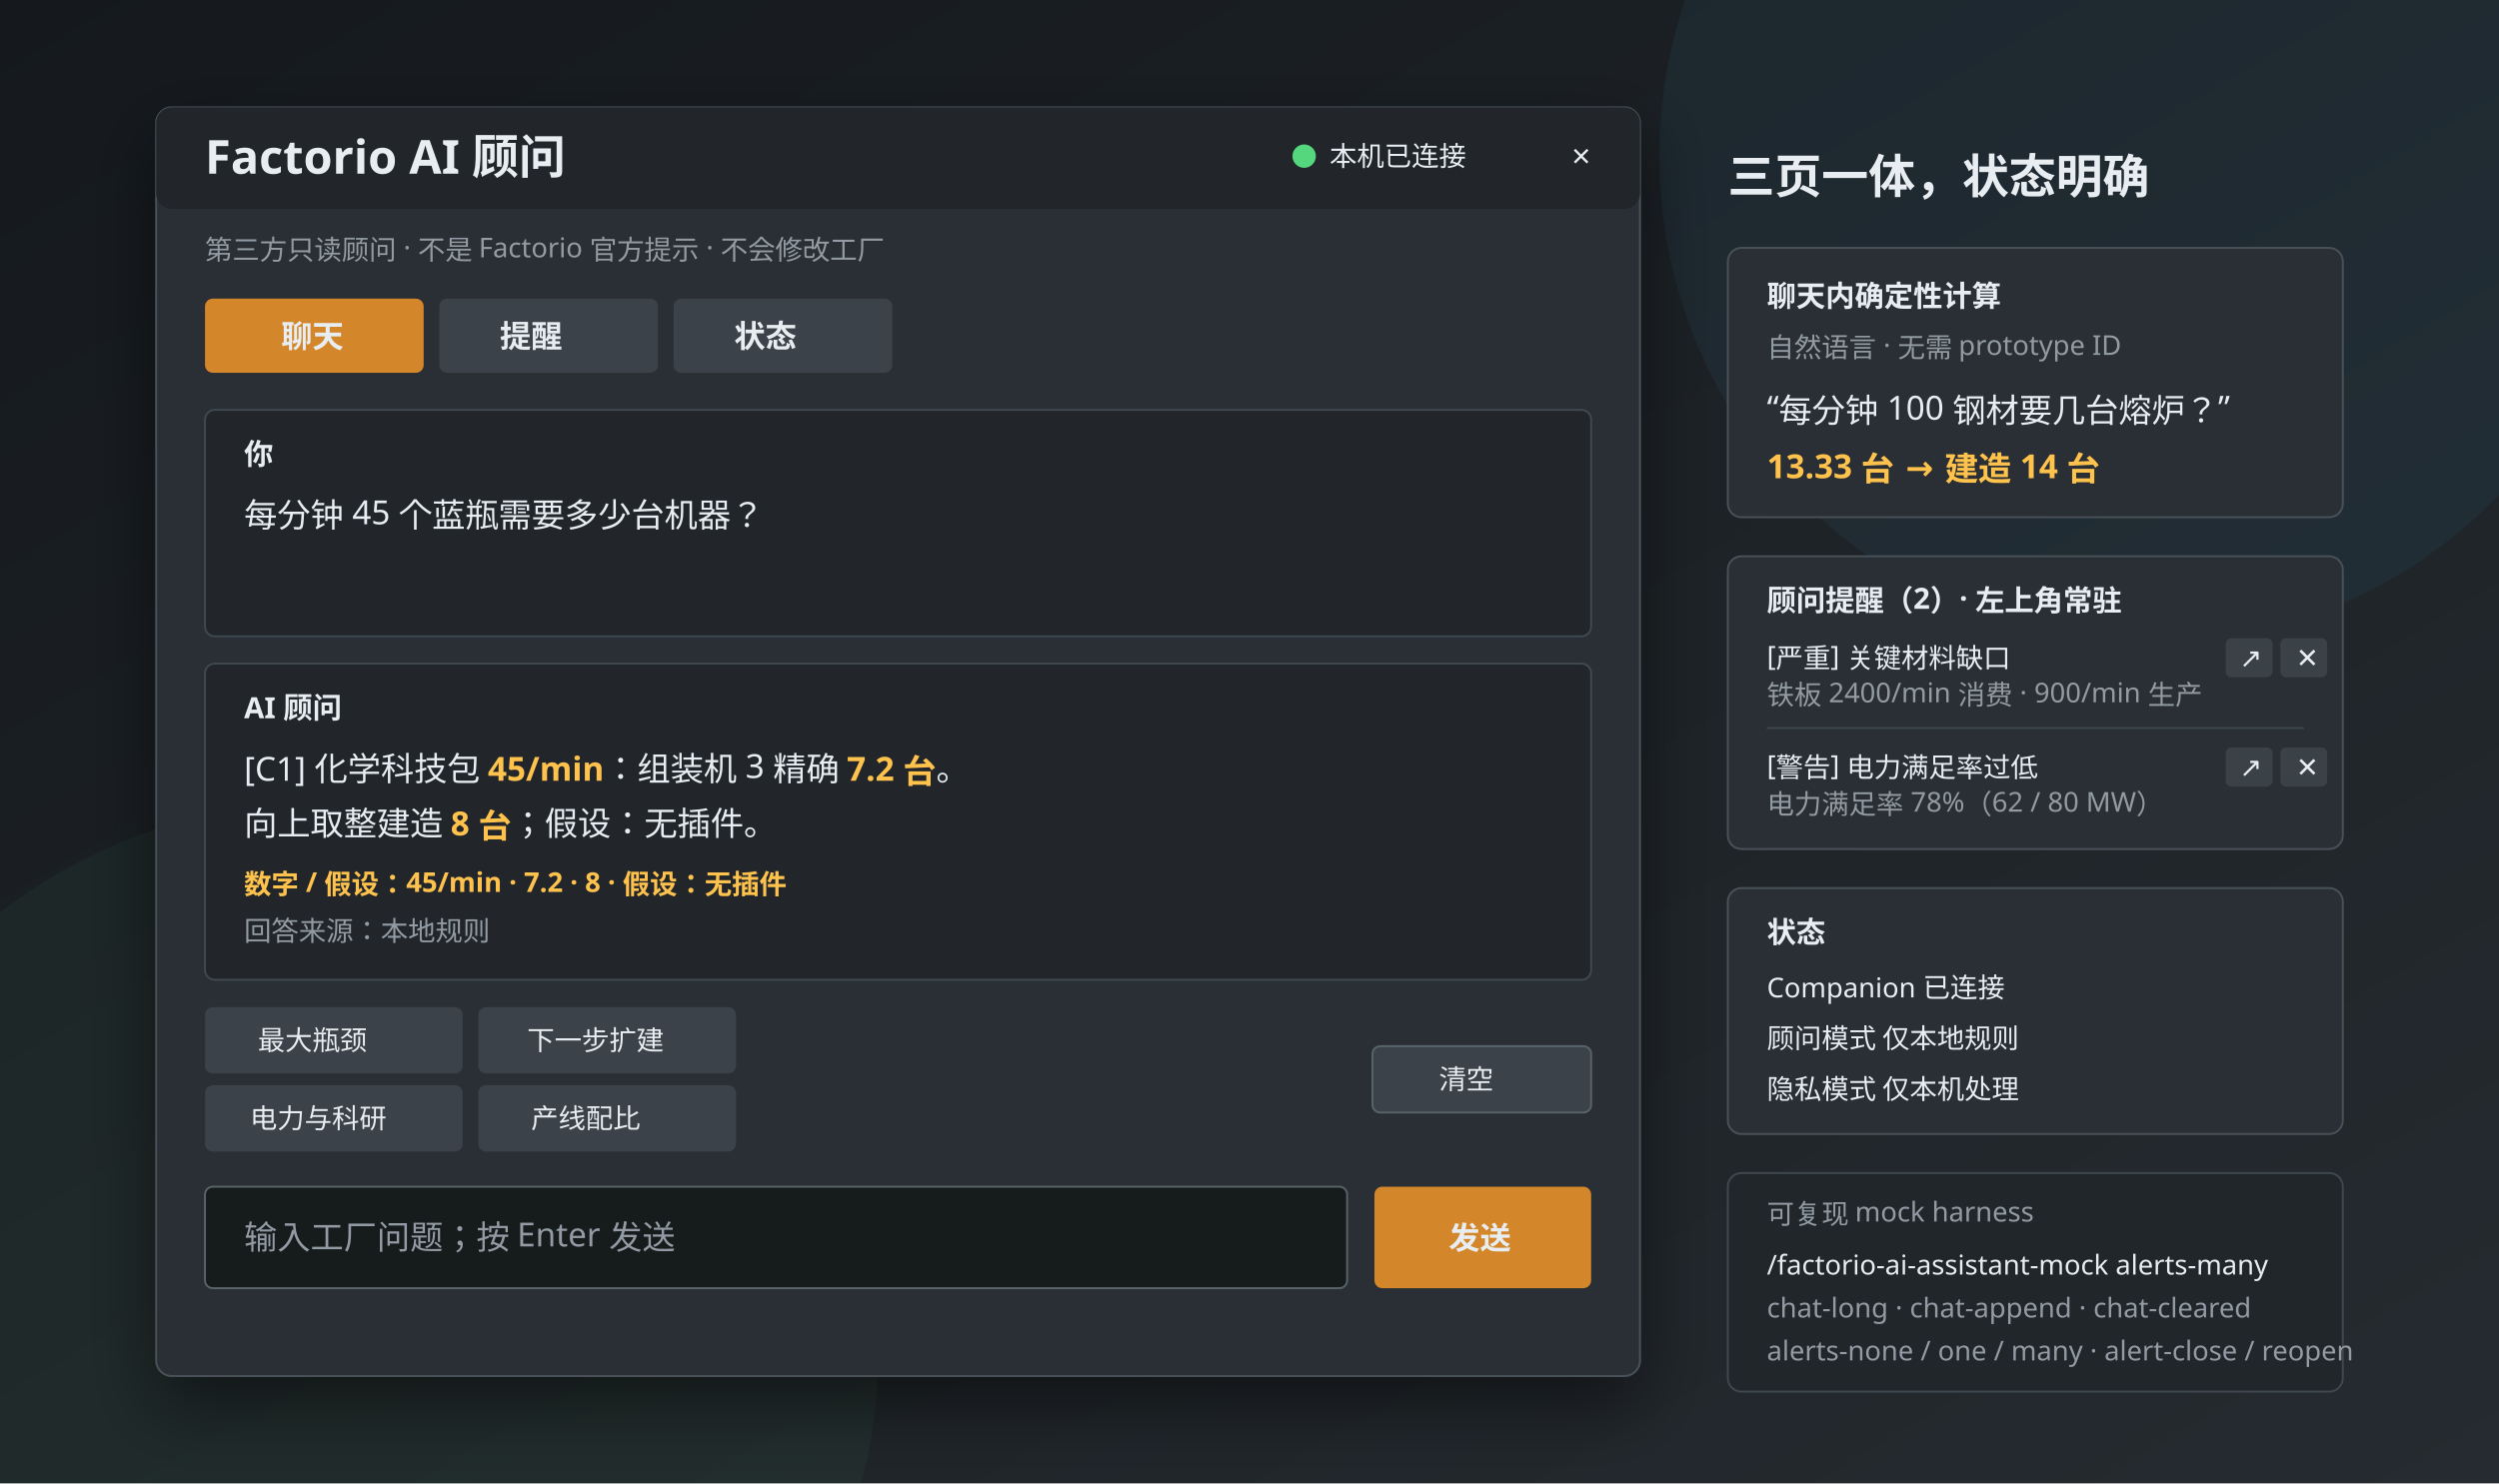
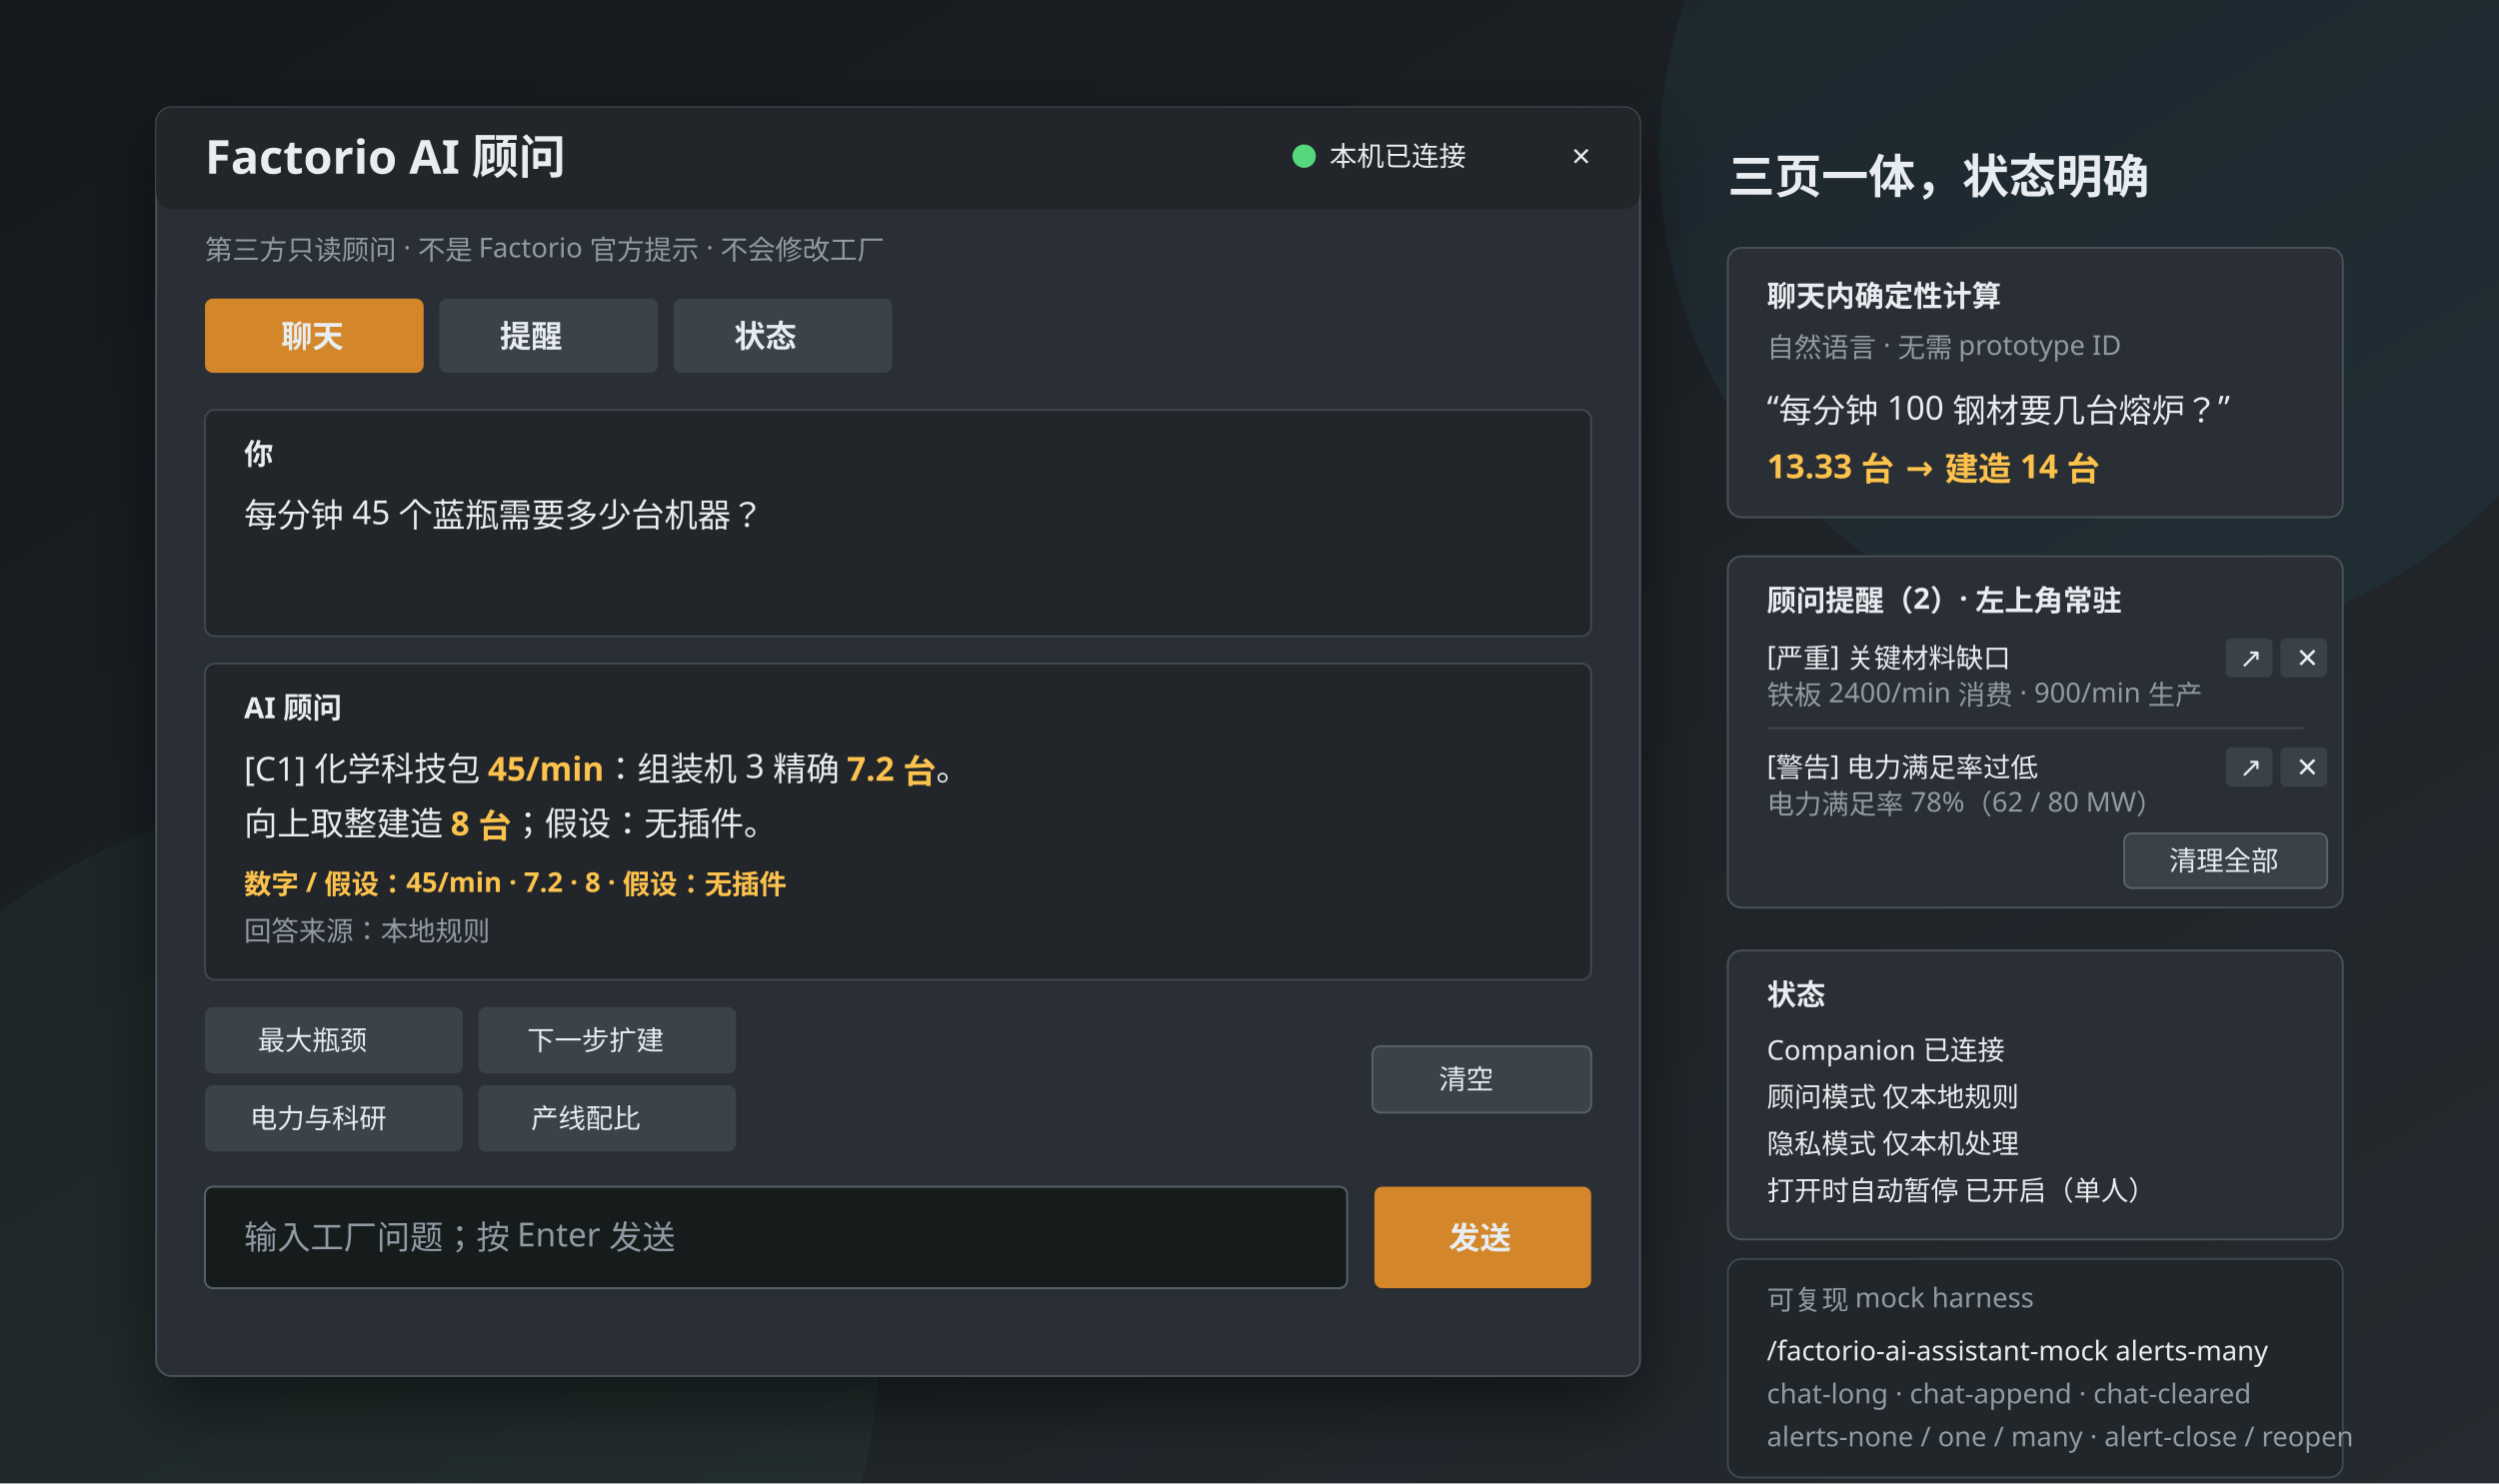
<svg xmlns="http://www.w3.org/2000/svg" width="1280" height="760" viewBox="0 0 1280 760">
  <defs>
    <linearGradient id="background" x1="0" y1="0" x2="1" y2="1">
      <stop offset="0" stop-color="#15191d" />
      <stop offset="1" stop-color="#252b30" />
    </linearGradient>
    <filter id="shadow" x="-20%" y="-20%" width="140%" height="140%">
      <feDropShadow dx="0" dy="14" stdDeviation="18" flood-color="#000" flood-opacity=".5" />
    </filter>
    <style>
      .text { font-family: "Noto Sans SC", "Microsoft YaHei", sans-serif; fill: #e8edf1; }
      .muted { fill: #929ba3; }
      .small { font-size: 14px; }
      .body { font-size: 17px; }
      .label { font-size: 15px; font-weight: 700; }
      .title { font-size: 24px; font-weight: 700; }
      .tab { font-size: 16px; font-weight: 700; }
      .number { fill: #ffc34d; font-weight: 700; }
    </style>
  </defs>
  <rect width="1280" height="760" fill="url(#background)" />
  <circle cx="1100" cy="80" r="250" fill="#3789b8" opacity=".08" />
  <circle cx="170" cy="690" r="280" fill="#58a86a" opacity=".06" />
  <g filter="url(#shadow)">
    <rect x="80" y="55" width="760" height="650" rx="8" fill="#292f34" stroke="#495158" />
    <rect x="80" y="55" width="760" height="52" rx="8" fill="#202529" />
    <text class="text title" x="105" y="89">Factorio AI 顾问</text>
    <circle cx="668" cy="80" r="6" fill="#55d77d" />
    <text class="text small" x="681" y="85" fill="#55d77d">本机已连接</text>
    <text class="text body" x="805" y="86">×</text>
    <text class="text small muted" x="105" y="133">第三方只读顾问 · 不是 Factorio 官方提示 · 不会修改工厂</text>
    <g transform="translate(105 153)">
      <rect width="112" height="38" rx="4" fill="#d48629" />
      <text class="text tab" x="39" y="25">聊天</text>
      <rect x="120" width="112" height="38" rx="4" fill="#3a4248" />
      <text class="text tab" x="151" y="25">提醒</text>
      <rect x="240" width="112" height="38" rx="4" fill="#3a4248" />
      <text class="text tab" x="271" y="25">状态</text>
    </g>
    <rect x="105" y="210" width="710" height="116" rx="5" fill="#20262a" stroke="#3f484f" />
    <text class="text label" x="125" y="238" fill="#69df8d">你</text>
    <text class="text body" x="125" y="270">每分钟 45 个蓝瓶需要多少台机器？</text>
    <rect x="105" y="340" width="710" height="162" rx="5" fill="#20262a" stroke="#3f484f" />
    <text class="text label" x="125" y="368" fill="#63bfe8">AI 顾问</text>
    <text class="text body" x="125" y="400">[C1] 化学科技包 <tspan class="number">45/min</tspan>：组装机 3 精确 <tspan class="number">7.2 台</tspan>。</text>
    <text class="text body" x="125" y="428">向上取整建造 <tspan class="number">8 台</tspan>；假设：无插件。</text>
    <text class="text small number" x="125" y="458">数字 / 假设：45/min · 7.2 · 8 · 假设：无插件</text>
    <text class="text small muted" x="125" y="482">回答来源：本地规则</text>
    <g transform="translate(105 516)">
      <rect width="132" height="34" rx="4" fill="#3a4248" />
      <text class="text small" x="27" y="22">最大瓶颈</text>
      <rect x="140" width="132" height="34" rx="4" fill="#3a4248" />
      <text class="text small" x="165" y="22">下一步扩建</text>
      <rect y="40" width="132" height="34" rx="4" fill="#3a4248" />
      <text class="text small" x="23" y="62">电力与科研</text>
      <rect x="140" y="40" width="132" height="34" rx="4" fill="#3a4248" />
      <text class="text small" x="167" y="62">产线配比</text>
      <rect x="598" y="20" width="112" height="34" rx="4" fill="#3a4248" stroke="#59636b" />
      <text class="text small" x="632" y="42">清空</text>
    </g>
    <rect x="105" y="608" width="585" height="52" rx="4" fill="#151a1d" stroke="#59636b" />
    <text class="text body muted" x="125" y="640">输入工厂问题；按 Enter 发送</text>
    <rect x="704" y="608" width="111" height="52" rx="4" fill="#d48629" />
    <text class="text tab" x="742" y="640">发送</text>
  </g>
  <g transform="translate(885 75)">
    <text class="text title" x="0" y="24">三页一体，状态明确</text>
    <rect x="0" y="52" width="315" height="138" rx="7" fill="#292f34" stroke="#495158" />
    <text class="text label" x="20" y="82" fill="#ffc34d">聊天内确定性计算</text>
    <text class="text small muted" x="20" y="108">自然语言  ·  无需 prototype ID</text>
    <text class="text body" x="20" y="140">“每分钟 100 钢材要几台熔炉？”</text>
    <text class="text body number" x="20" y="170">13.33 台 → 建造 14 台</text>
-     <rect x="0" y="210" width="315" height="150" rx="7" fill="#292f34" stroke="#495158" />
+     <rect x="0" y="210" width="315" height="180" rx="7" fill="#292f34" stroke="#495158" />
    <text class="text label" x="20" y="238" fill="#ffb33f">顾问提醒（2）· 左上角常驻</text>
    <text class="text small" x="20" y="266" fill="#ff5a4d">[严重] 关键材料缺口</text>
    <text class="text small muted" x="20" y="286">铁板 2400/min 消费 · 900/min 生产</text>
    <rect x="255" y="252" width="24" height="20" rx="3" fill="#3a4248" />
    <text class="text small" x="262" y="267" fill="#c8d0d6">↗</text>
    <rect x="283" y="252" width="24" height="20" rx="3" fill="#3a4248" />
    <text class="text small" x="291" y="267" fill="#c8d0d6">✕</text>
    <line x1="20" y1="298" x2="295" y2="298" stroke="#3f484f" />
    <text class="text small" x="20" y="322" fill="#ffb33f">[警告] 电力满足率过低</text>
    <text class="text small muted" x="20" y="342">电力满足率 78%（62 / 80 MW）</text>
    <rect x="255" y="308" width="24" height="20" rx="3" fill="#3a4248" />
    <text class="text small" x="262" y="323" fill="#c8d0d6">↗</text>
    <rect x="283" y="308" width="24" height="20" rx="3" fill="#3a4248" />
    <text class="text small" x="291" y="323" fill="#c8d0d6">✕</text>
-     <rect x="0" y="380" width="315" height="126" rx="7" fill="#292f34" stroke="#495158" />
-     <text class="text label" x="20" y="408" fill="#63bfe8">状态</text>
-     <text class="text small" x="20" y="436">Companion     已连接</text>
-     <text class="text small" x="20" y="462">顾问模式       仅本地规则</text>
-     <text class="text small" x="20" y="488">隐私模式       仅本机处理</text>
-     <rect x="0" y="526" width="315" height="112" rx="7" fill="#20262a" stroke="#3f484f" />
-     <text class="text small muted" x="20" y="552">可复现 mock harness</text>
-     <text class="text small" x="20" y="578">/factorio-ai-assistant-mock alerts-many</text>
-     <text class="text small muted" x="20" y="600">chat-long · chat-append · chat-cleared</text>
-     <text class="text small muted" x="20" y="622">alerts-none / one / many · alert-close / reopen</text>
+     <rect x="203" y="352" width="104" height="28" rx="4" fill="#3a4248" stroke="#59636b" />
+     <text class="text small" x="226" y="371" fill="#c8d0d6">清理全部</text>
+     <rect x="0" y="412" width="315" height="148" rx="7" fill="#292f34" stroke="#495158" />
+     <text class="text label" x="20" y="440" fill="#63bfe8">状态</text>
+     <text class="text small" x="20" y="468">Companion       已连接</text>
+     <text class="text small" x="20" y="492">顾问模式         仅本地规则</text>
+     <text class="text small" x="20" y="516">隐私模式         仅本机处理</text>
+     <text class="text small" x="20" y="540">打开时自动暂停   已开启（单人）</text>
+     <rect x="0" y="570" width="315" height="112" rx="7" fill="#20262a" stroke="#3f484f" />
+     <text class="text small muted" x="20" y="596">可复现 mock harness</text>
+     <text class="text small" x="20" y="622">/factorio-ai-assistant-mock alerts-many</text>
+     <text class="text small muted" x="20" y="644">chat-long · chat-append · chat-cleared</text>
+     <text class="text small muted" x="20" y="666">alerts-none / one / many · alert-close / reopen</text>
  </g>
</svg>
